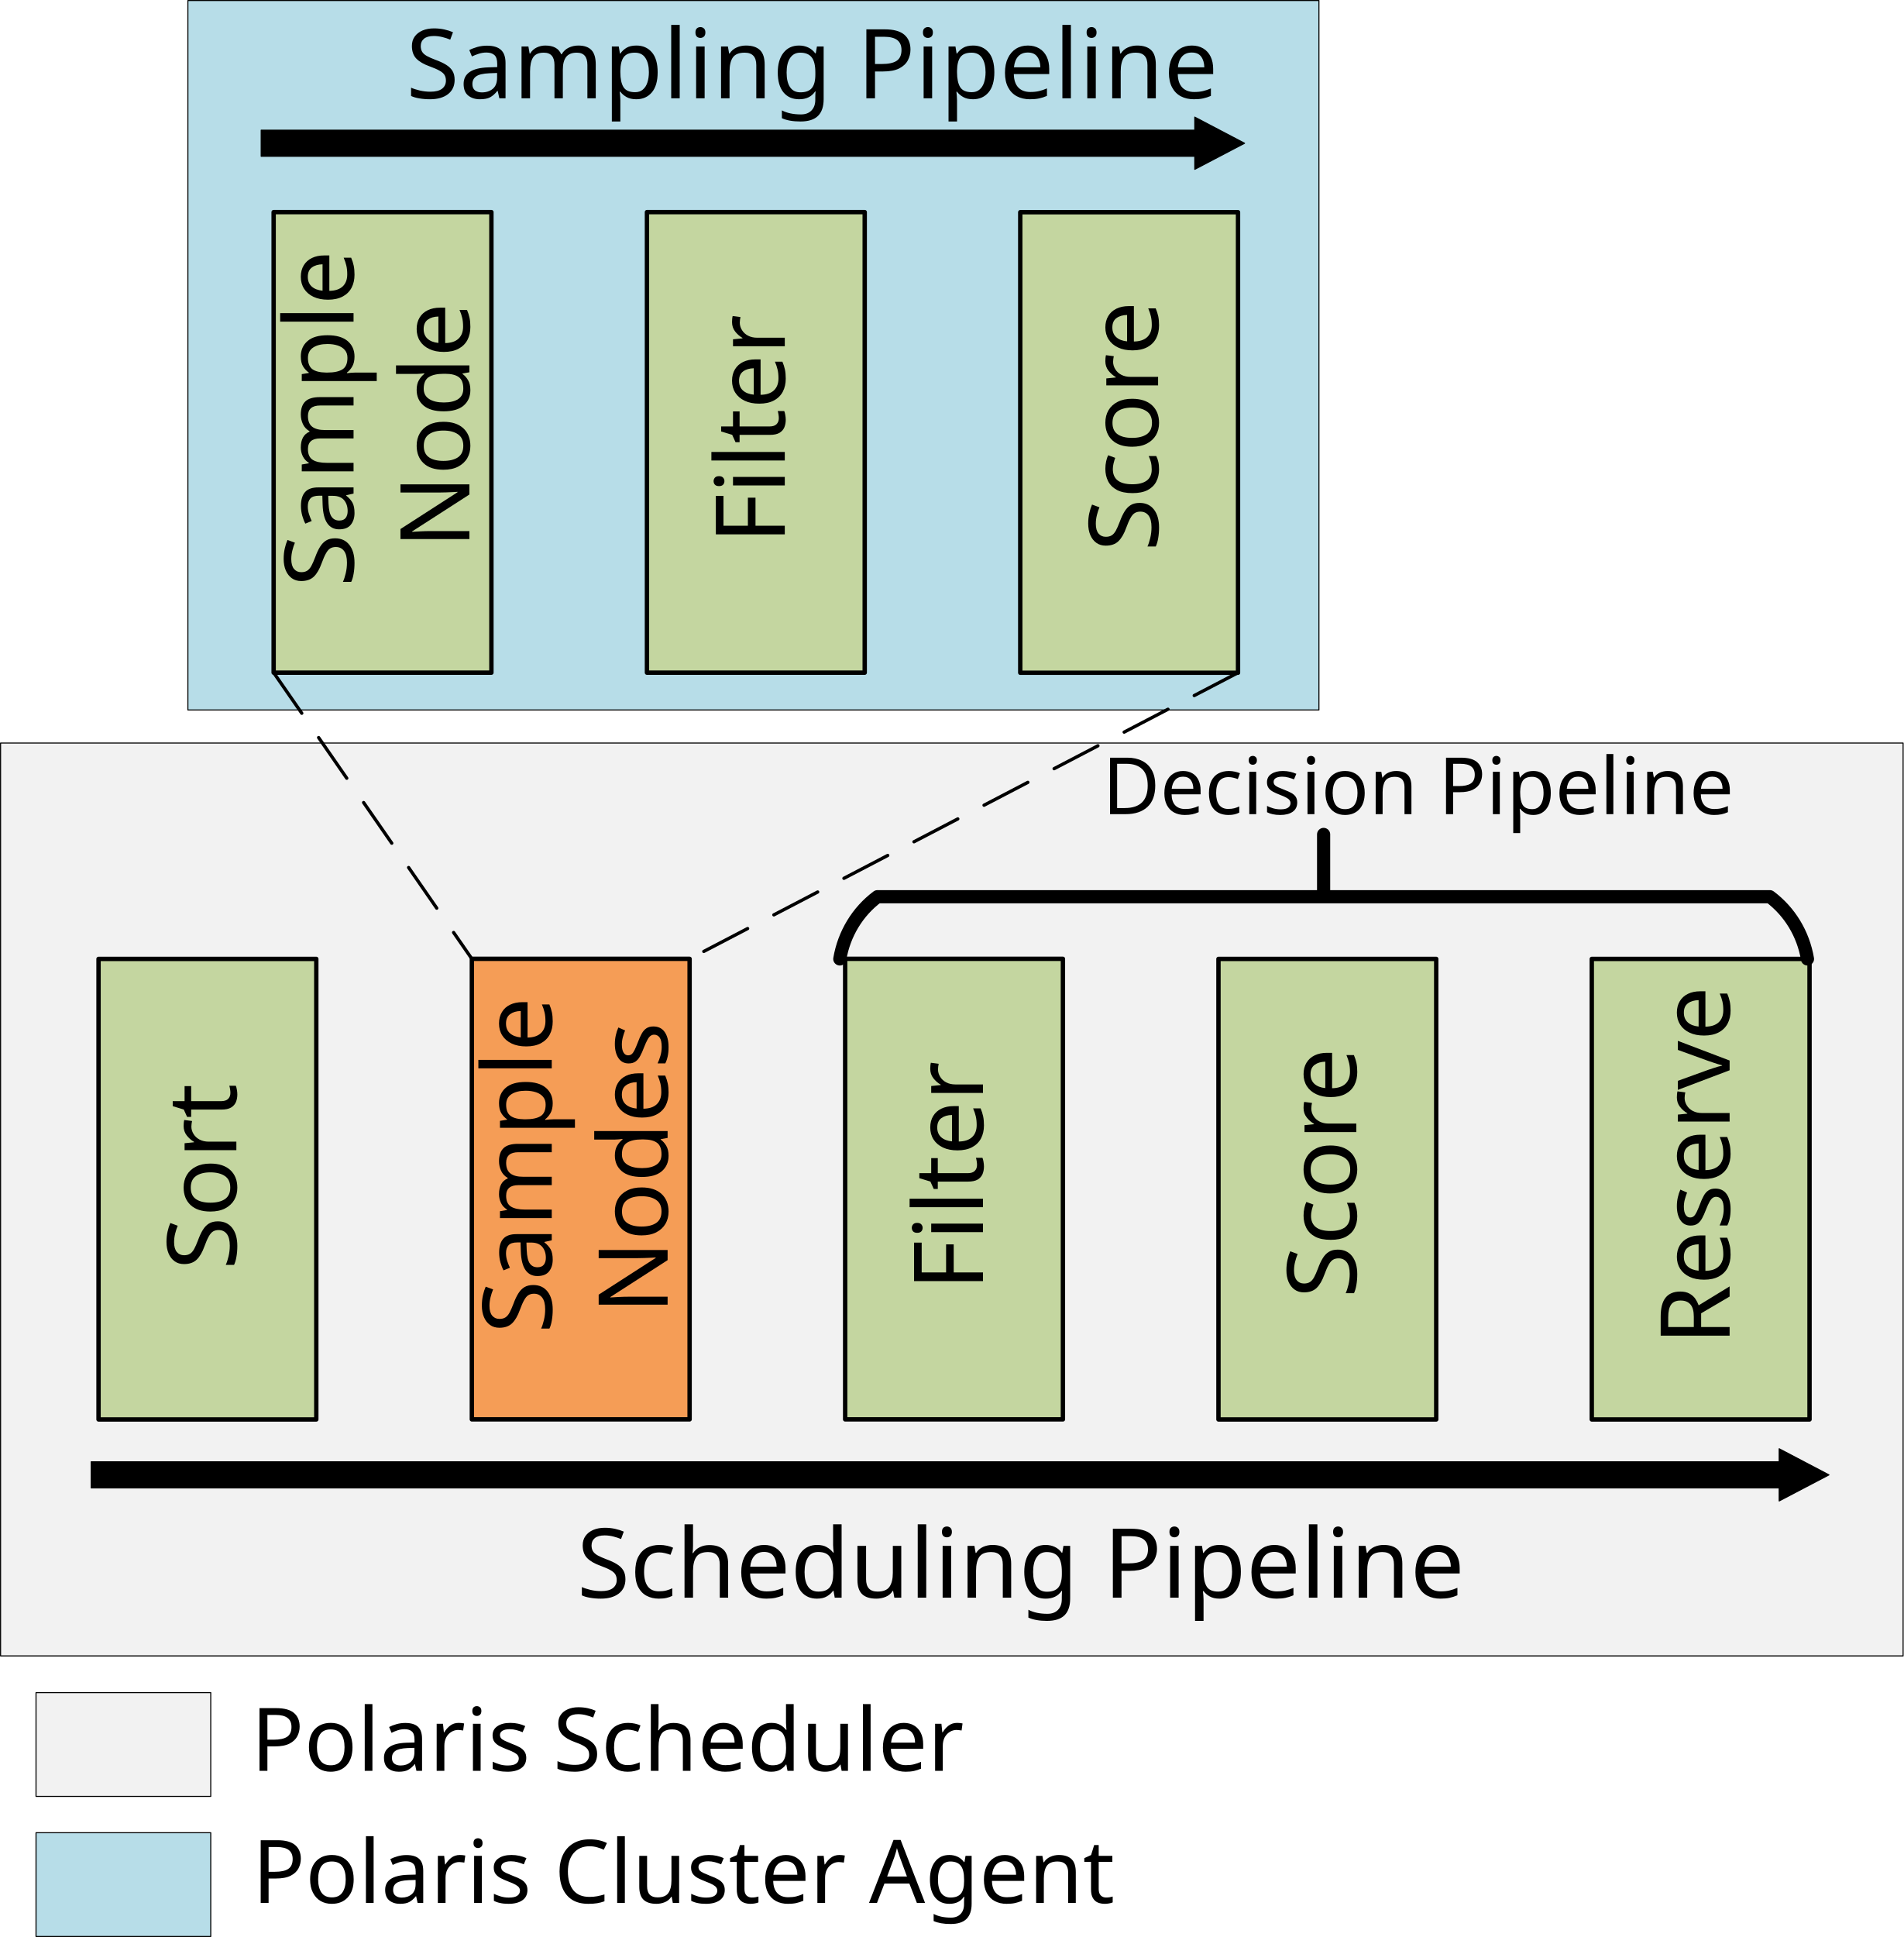
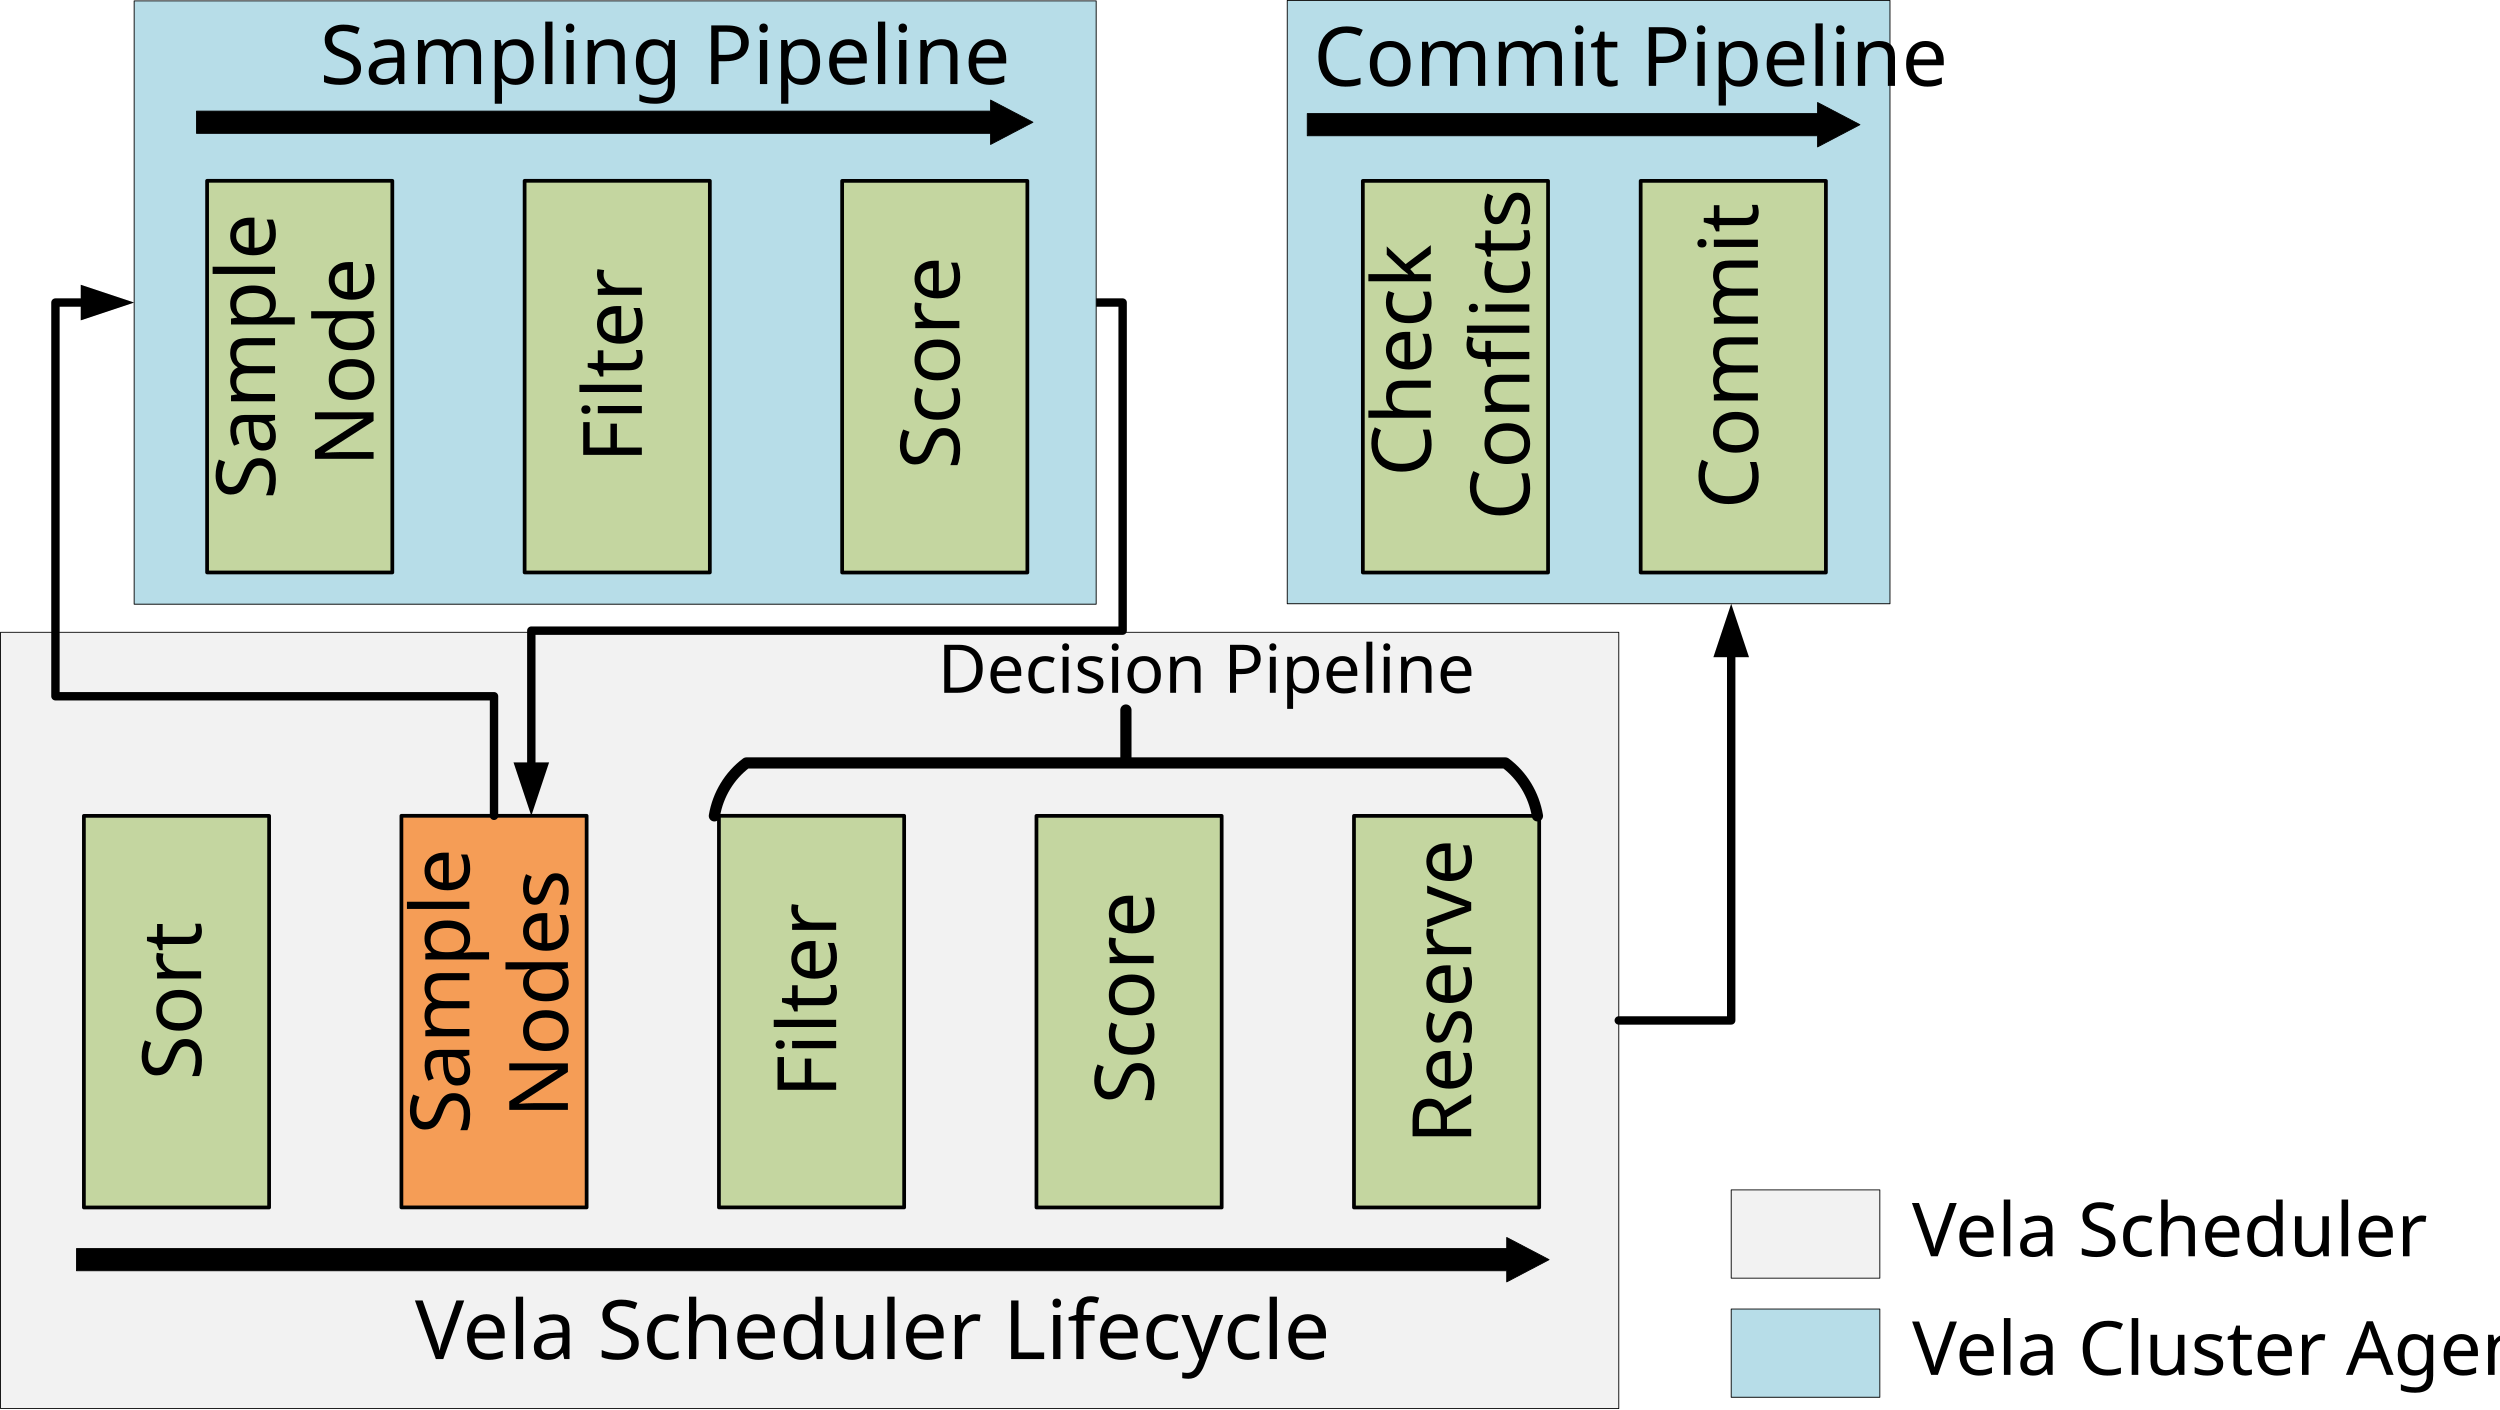
- <svg xmlns="http://www.w3.org/2000/svg" width="6.023in" height="6.127in" viewBox="0 0 433.636 441.138" xml:space="preserve" color-interpolation-filters="sRGB" class="st13" version="1.1" id="svg177">
-   <defs id="defs181" />
+ <svg xmlns="http://www.w3.org/2000/svg" xmlns:xlink="http://www.w3.org/1999/xlink" width="9.299in" height="5.241in" viewBox="0 0 669.499 377.367" xml:space="preserve" color-interpolation-filters="sRGB" class="st14" version="1.1" id="svg234">
  <style type="text/css" id="style2">
	
- 		.st1 {fill:#b7dde8;stroke:#000000;stroke-linecap:round;stroke-linejoin:round;stroke-width:0.24}
- 		.st2 {fill:#f2f2f2;stroke:#000000;stroke-linecap:round;stroke-linejoin:round;stroke-width:0.24}
- 		.st3 {fill:#c4d6a0;stroke:#000000;stroke-linecap:round;stroke-linejoin:round;stroke-width:1}
- 		.st4 {fill:#000000;font-family:Calibri;font-size:1.833em}
- 		.st5 {fill:none;stroke:none;stroke-linecap:round;stroke-linejoin:round;stroke-width:0.75}
- 		.st6 {fill:#000000;stroke:#000000;stroke-linecap:round;stroke-linejoin:round;stroke-width:0.24}
- 		.st7 {fill:#f59d56;stroke:#000000;stroke-linecap:round;stroke-linejoin:round;stroke-width:1}
- 		.st8 {font-size:1em}
- 		.st9 {stroke:#000000;stroke-linecap:round;stroke-linejoin:round;stroke-width:3}
- 		.st10 {fill:#000000;font-family:Calibri;font-size:1.5em}
- 		.st11 {stroke:#000000;stroke-dasharray:11.25,6.75;stroke-linecap:round;stroke-linejoin:round;stroke-width:0.75}
- 		.st12 {fill:#000000;font-family:Calibri;font-size:1.667em}
- 		.st13 {fill:none;fill-rule:evenodd;font-size:12px;overflow:visible;stroke-linecap:square;stroke-miterlimit:3}
+ 		.st1 {fill:#f2f2f2;stroke:#000000;stroke-linecap:round;stroke-linejoin:round;stroke-width:0.24}
+ 		.st2 {fill:#c4d6a0;stroke:#000000;stroke-linecap:round;stroke-linejoin:round;stroke-width:1}
+ 		.st3 {fill:#000000;font-family:Calibri;font-size:1.833em}
+ 		.st4 {fill:none;stroke:none;stroke-linecap:round;stroke-linejoin:round;stroke-width:0.75}
+ 		.st5 {fill:#000000;stroke:#000000;stroke-linecap:round;stroke-linejoin:round;stroke-width:0.24}
+ 		.st6 {fill:#f59d56;stroke:#000000;stroke-linecap:round;stroke-linejoin:round;stroke-width:1}
+ 		.st7 {font-size:1em}
+ 		.st8 {stroke:#000000;stroke-linecap:round;stroke-linejoin:round;stroke-width:3}
+ 		.st9 {fill:#000000;font-family:Calibri;font-size:1.5em}
+ 		.st10 {fill:#000000;font-family:Calibri;font-size:1.667em}
+ 		.st11 {fill:#b7dde8;stroke:#000000;stroke-linecap:round;stroke-linejoin:round;stroke-width:0.24}
+ 		.st12 {marker-end:url(#mrkr13-46);stroke:#000000;stroke-linecap:round;stroke-linejoin:round;stroke-width:2.25}
+ 		.st13 {fill:#000000;fill-opacity:1;stroke:#000000;stroke-opacity:1;stroke-width:0.472}
+ 		.st14 {fill:none;fill-rule:evenodd;font-size:12px;overflow:visible;stroke-linecap:square;stroke-miterlimit:3}
	
	</style>
-   <g id="g175">
-     <g id="shape1023-1" transform="translate(42.7923,-346.81)">
-       <rect x="0" y="346.93" width="257.648" height="161.575" class="st1" id="rect8" />
+   <defs id="Markers">
+     <g id="lend13">
+       <path d="M 3,1 0,0 3,-1 v 2" style="stroke:none" id="path4" />
    </g>
-     <g id="shape1020-3" transform="translate(0.12,-131.377)">
-       <rect x="0" y="300.599" width="433.396" height="207.905" class="st2" id="rect13" />
+     <marker id="mrkr13-46" class="st13" refX="-6.36" orient="auto" markerUnits="strokeWidth" overflow="visible">
+       <use xlink:href="#lend13" transform="scale(-2.12)" id="use7" />
+     </marker>
+   </defs>
+   <g id="g232" transform="translate(-0.261851)">
+     <g id="shape1020-1" transform="translate(0.381851,-0.12)">
+       <rect x="0" y="169.462" width="433.396" height="207.905" class="st1" id="rect15" />
    </g>
-     <g id="shape1001-5" transform="rotate(-90,-56.5945,379.8645)">
-       <rect x="0" y="458.898" width="104.882" height="49.606" class="st3" id="rect20" />
-       <text x="34.07" y="490.3" class="st4" id="text22">Sort</text>
+     <g id="shape1001-3" transform="rotate(-90,9.1645,314.2255)">
+       <rect x="0" y="327.762" width="104.882" height="49.606" class="st2" id="rect22" />
+       <text x="34.07" y="359.16" class="st3" id="text24">Sort</text>
    </g>
-     <g id="shape1002-8" transform="rotate(-90,28.4355,294.8155)">
-       <rect x="0" y="458.898" width="104.882" height="49.606" class="st3" id="rect29" />
-       <text x="29.35" y="490.3" class="st4" id="text31">Filter</text>
+     <g id="shape1002-6" transform="rotate(-90,94.1945,229.1765)">
+       <rect x="0" y="327.762" width="104.882" height="49.606" class="st2" id="rect31" />
+       <text x="29.35" y="359.16" class="st3" id="text33">Filter</text>
    </g>
-     <g id="shape1003-11" transform="rotate(-90,70.9645,252.3055)">
-       <rect x="0" y="458.898" width="104.882" height="49.606" class="st3" id="rect38" />
-       <text x="27.63" y="490.3" class="st4" id="text40">Score</text>
+     <g id="shape1003-9" transform="rotate(-90,136.7237,186.6663)">
+       <rect x="0" y="327.762" width="104.882" height="49.606" class="st2" id="rect40" />
+       <text x="27.63" y="359.16" class="st3" id="text42">Score</text>
    </g>
-     <g id="shape1004-14" transform="rotate(-90,113.4841,209.7859)">
-       <rect x="0" y="458.898" width="104.882" height="49.606" class="st3" id="rect47" />
-       <text x="16.94" y="490.3" class="st4" id="text49">Reserve</text>
+     <g id="shape1004-12" transform="rotate(-90,179.2434,144.1466)">
+       <rect x="0" y="327.762" width="104.882" height="49.606" class="st2" id="rect49" />
+       <text x="16.94" y="359.16" class="st3" id="text51">Reserve</text>
    </g>
-     <g id="shape1008-17" transform="translate(22.7065,-141.238)">
-       <rect x="0" y="488.505" width="390.967" height="20" class="st5" id="rect56" />
-       <text x="108.71" y="505.1" class="st4" id="text58">Scheduling Pipeline</text>
+     <g id="shape1008-15" transform="translate(22.9683,-9.98152)">
+       <rect x="0" y="357.368" width="390.967" height="20" class="st4" id="rect58" />
+       <text x="88.39" y="373.97" class="st3" id="text60">Vela Scheduler Lifecycle</text>
    </g>
-     <g id="shape1009-20" transform="rotate(180,208.313,422.1965)">
-       <path d="m 0,508.5 11.34,-5.94 v 2.97 h 384.52 v 2.97 2.98 H 11.34 v 2.97 z" class="st6" id="path63" />
+     <g id="shape1009-18" transform="rotate(180,207.5535,357.368)">
+       <path d="m 0,377.37 11.34,-5.95 v 2.98 h 383.04 v 2.97 2.97 H 11.34 v 2.97 z" class="st5" id="path65" />
    </g>
-     <g id="shape1010-22" transform="rotate(-90,-14.0845,337.3355)">
-       <rect x="0" y="458.898" width="104.882" height="49.606" class="st7" id="rect70" />
-       <text x="19.55" y="477.1" class="st4" id="text74">Sample <tspan x="23.98" dy="1.2em" class="st8" id="tspan72">Nodes</tspan>
+     <g id="shape1010-20" transform="rotate(-90,51.675,271.696)">
+       <rect x="0" y="327.762" width="104.882" height="49.606" class="st6" id="rect72" />
+       <text x="19.55" y="345.96" class="st3" id="text76">Sample <tspan x="23.98" dy="1.2em" class="st7" id="tspan74">Nodes</tspan>
      </text>
    </g>
-     <g id="shape1011-26" transform="rotate(-90,60.8088,157.5792)">
-       <path d="m 0,508.5 a 22.203,21.584 -180 0 0 14.17,-8.58 V 398.28 H 28.35 14.17 V 296.65 A 22.203,21.584 -180 0 0 0,288.07" class="st9" id="path79" />
+     <g id="shape1011-24" transform="rotate(-90,126.568,91.93995)">
+       <path d="m 0,377.37 a 22.203,21.584 -180 0 0 14.17,-8.59 V 267.15 H 28.35 14.17 V 165.51 A 22.203,21.584 -180 0 0 0,156.93" class="st8" id="path81" />
    </g>
-     <g id="shape1012-29" transform="translate(237.348,-318.482)">
-       <rect x="0" y="488.505" width="152" height="20" class="st5" id="rect86" />
-       <text x="13.76" y="503.9" class="st10" id="text88">Decision Pipeline</text>
+     <g id="shape1012-27" transform="translate(237.61,-187.226)">
+       <rect x="0" y="357.368" width="152" height="20" class="st4" id="rect88" />
+       <text x="13.76" y="372.77" class="st9" id="text90">Decision Pipeline</text>
    </g>
-     <g id="shape1013-32" transform="rotate(-90,-79.17,232.361)">
-       <rect x="0" y="458.898" width="104.882" height="49.606" class="st3" id="rect95" />
-       <text x="29.35" y="490.3" class="st4" id="text97">Filter</text>
+     <g id="group1029-30" transform="translate(463.89,-3.14903)">
+       <g id="shape1025-31" transform="translate(0,-31.9008)">
+         <rect x="0" y="353.735" width="39.803" height="23.633" class="st1" id="rect97" />
+       </g>
+       <g id="shape1026-33" transform="translate(44.4056,-33.754)">
+         <rect x="0" y="357.368" width="152" height="20" class="st4" id="rect104" />
+         <text x="4" y="373.37" class="st10" id="text106">Vela Scheduler</text>
+       </g>
+       <g id="shape1027-36">
+         <rect x="0" y="353.735" width="39.803" height="23.633" class="st11" id="rect111" />
+       </g>
+       <g id="shape1028-38" transform="translate(44.4489,-2.00598)">
+         <rect x="0" y="357.368" width="161.422" height="20" class="st4" id="rect118" />
+         <text x="4" y="373.37" class="st10" id="text120">Vela Cluster Agent</text>
+       </g>
    </g>
-     <g id="shape1014-35" transform="rotate(-90,-36.641,189.851)">
-       <rect x="0" y="458.898" width="104.882" height="49.606" class="st3" id="rect104" />
-       <text x="27.63" y="490.3" class="st4" id="text106">Score</text>
+     <g id="shape1035-41" transform="translate(433.777,-104.073)">
+       <path d="M 0,377.37 H 30.11 V 280.08" class="st12" id="path126" />
    </g>
-     <g id="shape1015-38" transform="rotate(-90,-121.6895,274.8805)">
-       <rect x="0" y="458.898" width="104.882" height="49.606" class="st3" id="rect113" />
-       <text x="19.55" y="477.1" class="st4" id="text117">Sample <tspan x="28.29" dy="1.2em" class="st8" id="tspan115">Node</tspan>
-       </text>
+     <g id="shape1036-47" transform="translate(132.543,-158.879)">
+       <path d="M 0,377.37 V 345.35 H -117.46 V 239.91 h 6.77" class="st12" id="path131" />
    </g>
-     <g id="shape1016-42" transform="translate(61.432,-482.715)">
-       <rect x="0" y="488.505" width="220.439" height="20" class="st5" id="rect124" />
-       <text x="31.08" y="505.1" class="st4" id="text126">Sampling Pipeline</text>
+     <g id="shape1037-52" transform="translate(293.811,-296.34)">
+       <path d="m 0,377.37 h 7.09 v 87.87 h -158.37 v 35.28" class="st12" id="path136" />
    </g>
-     <g id="shape1017-45" transform="rotate(180,141.7505,270.5625)">
-       <path d="m 0,508.5 11.34,-5.94 v 2.97 h 212.67 v 2.97 2.98 H 11.34 v 2.97 z" class="st6" id="path131" />
+     <g id="group1038-57" transform="translate(36.1635,-215.553)">
+       <g id="shape1023-58">
+         <rect x="0" y="215.793" width="257.648" height="161.575" class="st11" id="rect143" />
+       </g>
+       <g id="shape1013-60" transform="rotate(-90,72.8385,296.0255)">
+         <rect x="0" y="327.762" width="104.882" height="49.606" class="st2" id="rect150" />
+         <text x="29.35" y="359.16" class="st3" id="text152">Filter</text>
+       </g>
+       <g id="shape1014-63" transform="rotate(-90,115.368,253.515)">
+         <rect x="0" y="327.762" width="104.882" height="49.606" class="st2" id="rect159" />
+         <text x="27.63" y="359.16" class="st3" id="text161">Score</text>
+       </g>
+       <g id="shape1015-66" transform="rotate(-90,30.319,338.545)">
+         <rect x="0" y="327.762" width="104.882" height="49.606" class="st2" id="rect168" />
+         <text x="19.55" y="345.96" class="st3" id="text172">Sample <tspan x="28.29" dy="1.2em" class="st7" id="tspan170">Node</tspan>
+         </text>
+       </g>
+       <g id="shape1016-70" transform="translate(18.6397,-135.906)">
+         <rect x="0" y="357.368" width="220.439" height="20" class="st4" id="rect179" />
+         <text x="31.08" y="373.97" class="st3" id="text181">Sampling Pipeline</text>
+       </g>
+       <g id="shape1017-73" transform="rotate(180,120.3545,312.8305)">
+         <path d="m 0,377.37 11.34,-5.95 v 2.98 h 212.67 v 2.97 2.97 H 11.34 v 2.97 z" class="st5" id="path186" />
+       </g>
    </g>
-     <g id="shape1018-47" transform="translate(62.3277,-355.314)">
-       <path d="m 0,508.5 45.15,65.18" class="st11" id="path136" />
-     </g>
-     <g id="shape1019-50" transform="translate(282.013,-355.295)">
-       <path d="m 0,508.5 -124.93,65.16" class="st11" id="path141" />
-     </g>
-     <g id="group1029-53" transform="translate(8.19874,-67.4863)">
-       <g id="shape1025-54" transform="translate(0,-31.9008)">
-         <rect x="0" y="484.871" width="39.803" height="23.633" class="st2" id="rect148" />
+     <g id="group1039-75" transform="translate(344.987,-215.673)">
+       <g id="shape1030-76">
+         <rect x="0" y="215.793" width="161.422" height="161.575" class="st11" id="rect194" />
      </g>
-       <g id="shape1026-56" transform="translate(38.6929,-33.7174)">
-         <rect x="0" y="488.505" width="160.157" height="20" class="st5" id="rect155" />
-         <text x="10.28" y="504.5" class="st12" id="text157">Polaris Scheduler</text>
+       <g id="shape1031-78" transform="rotate(-90,30.7435,338.2595)">
+         <rect x="0" y="327.762" width="104.882" height="49.606" class="st2" id="rect201" />
+         <text x="25.67" y="345.96" class="st3" id="text205">Check <tspan x="13.95" dy="1.2em" class="st7" id="tspan203">Conflicts</tspan>
+         </text>
      </g>
-       <g id="shape1027-59">
-         <rect x="0" y="484.871" width="39.803" height="23.633" class="st1" id="rect162" />
+       <g id="shape1032-82" transform="rotate(180,76.6865,313.2185)">
+         <path d="m 0,377.37 11.34,-5.95 v 2.98 h 136.67 v 2.97 2.97 H 11.34 v 2.97 z" class="st5" id="path210" />
      </g>
-       <g id="shape1028-61" transform="translate(38.6929,-3.63312)">
-         <rect x="0" y="488.505" width="189.921" height="20" class="st5" id="rect169" />
-         <text x="10.55" y="504.5" class="st12" id="text171">Polaris Cluster Agent</text>
+       <g id="shape1033-84" transform="translate(0,-135.307)">
+         <rect x="0" y="357.368" width="161.422" height="20" class="st4" id="rect217" />
+         <text x="7.01" y="373.97" class="st3" id="text219">Commit Pipeline</text>
+       </g>
+       <g id="shape1034-87" transform="rotate(-90,67.9485,301.0545)">
+         <rect x="0" y="327.762" width="104.882" height="49.606" class="st2" id="rect226" />
+         <text x="16.99" y="359.16" class="st3" id="text228">Commit</text>
      </g>
    </g>
  </g>
</svg>
